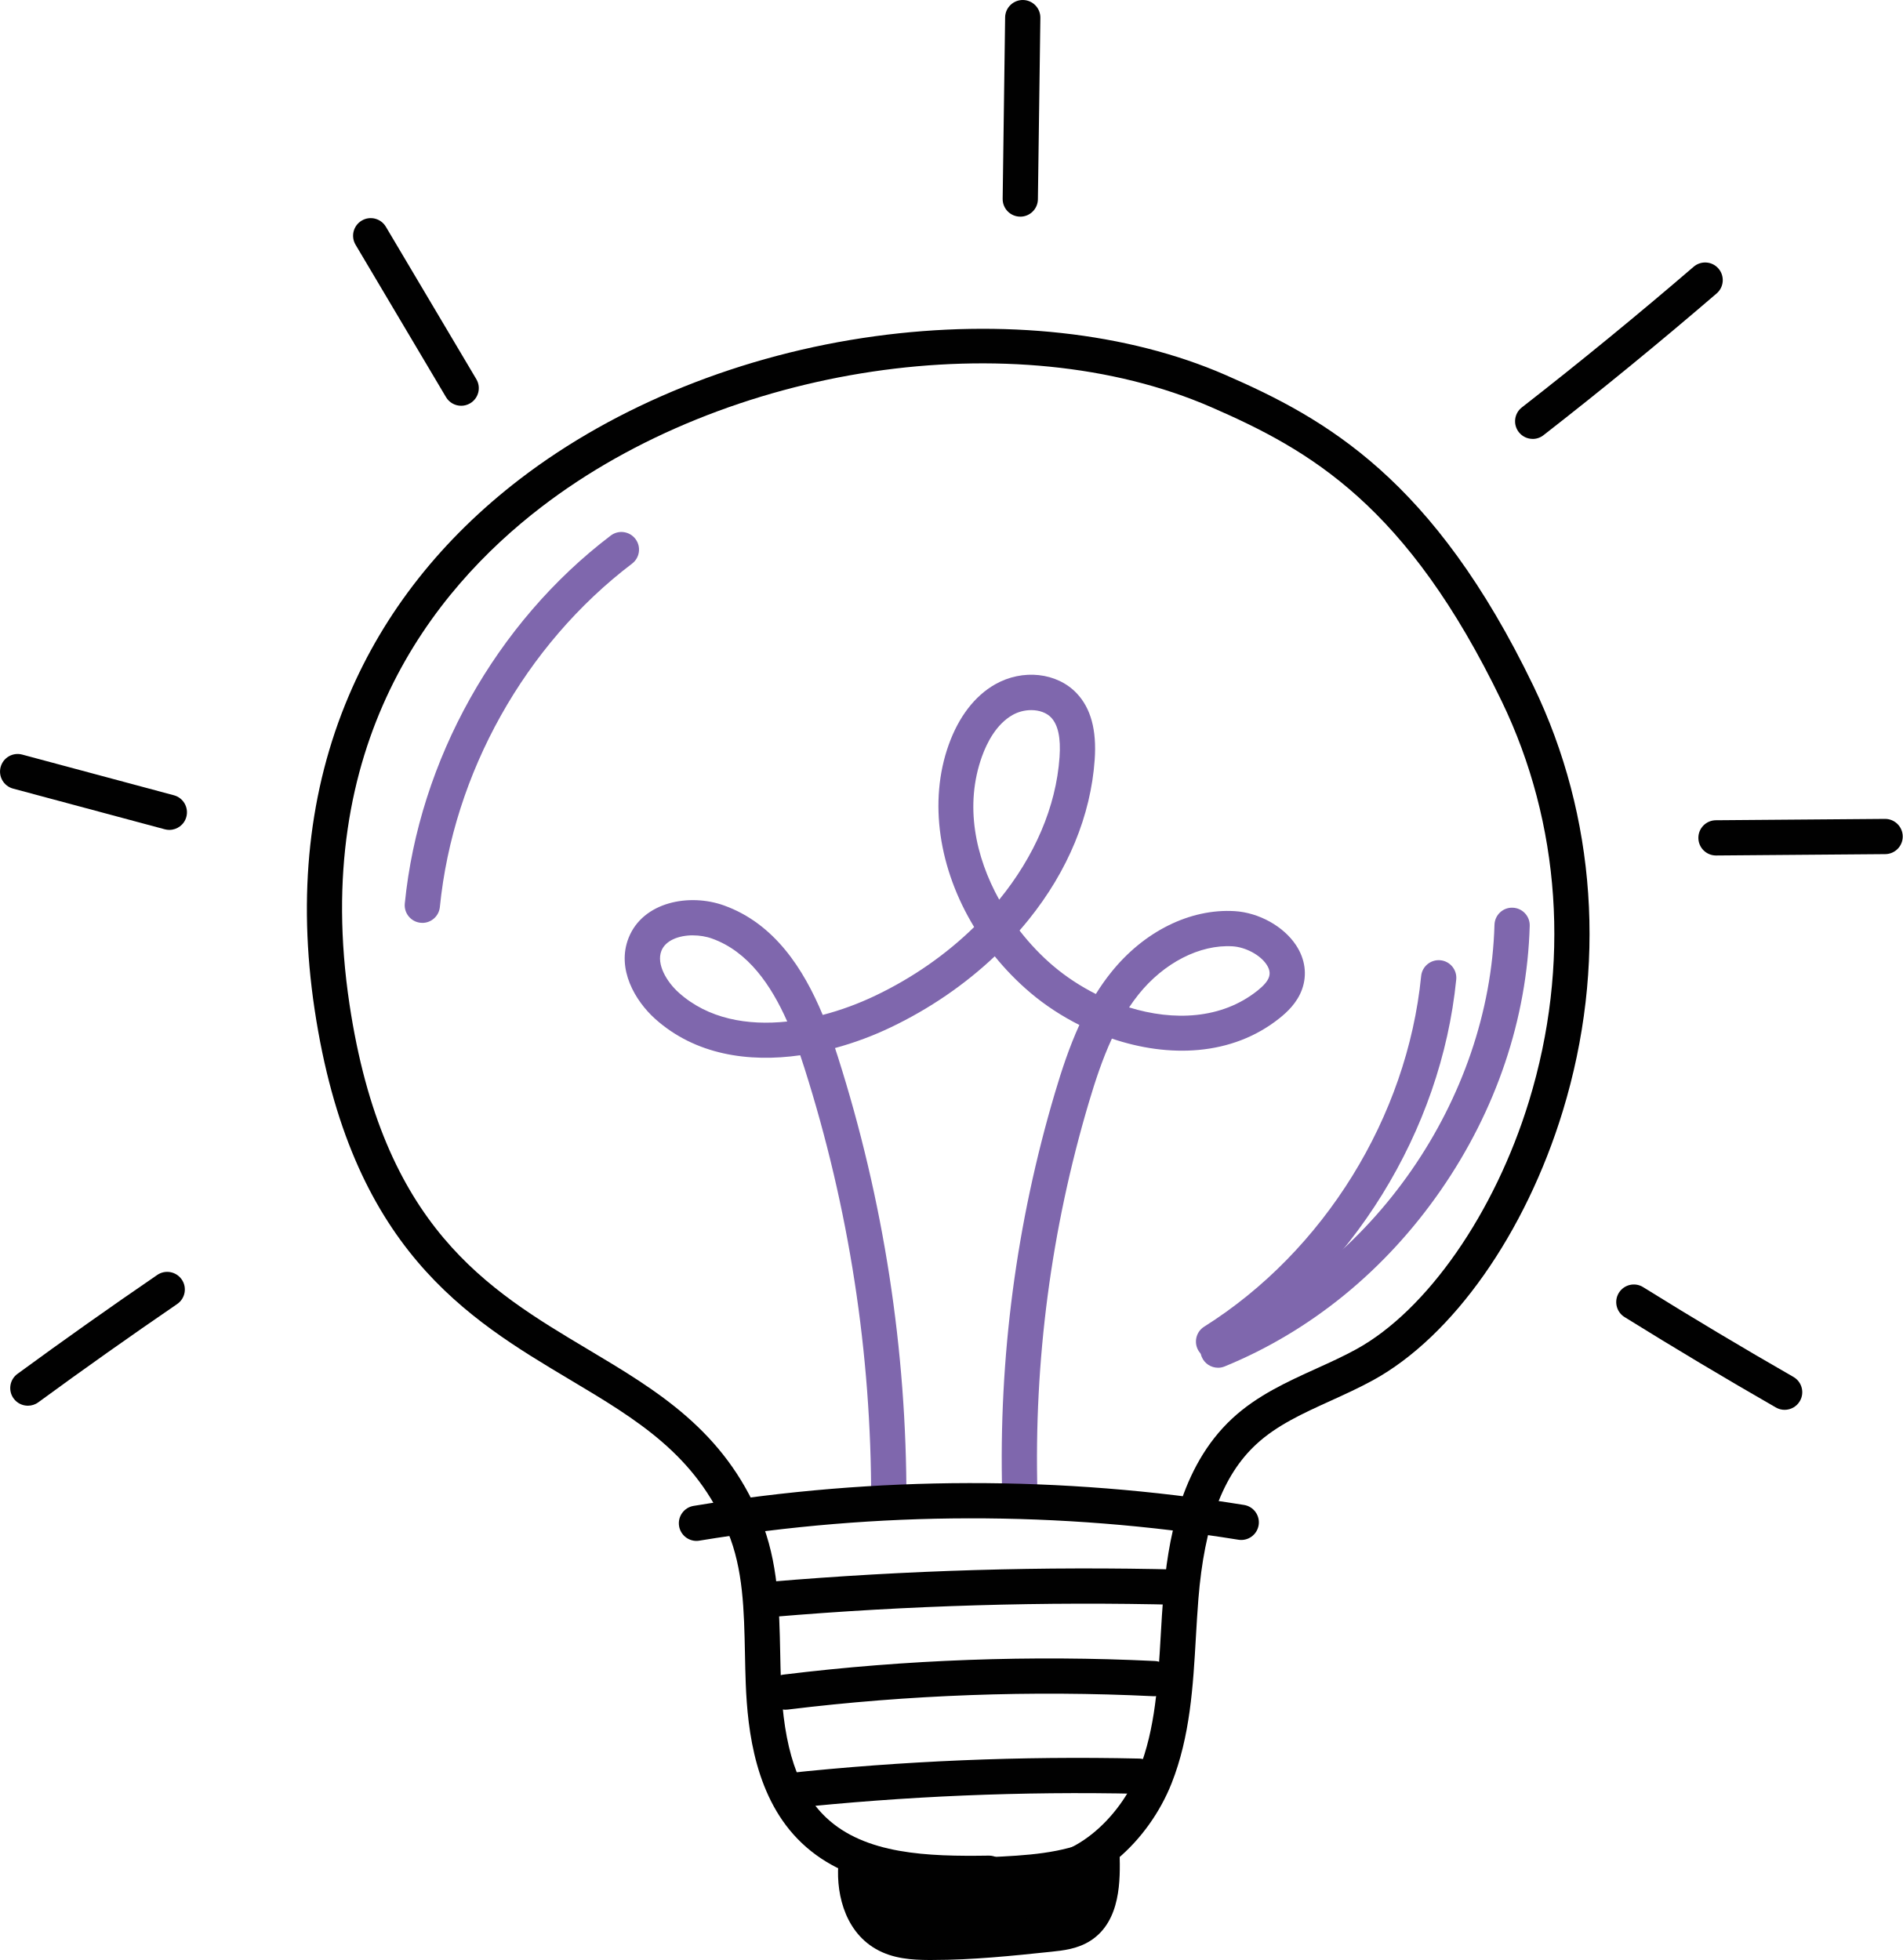
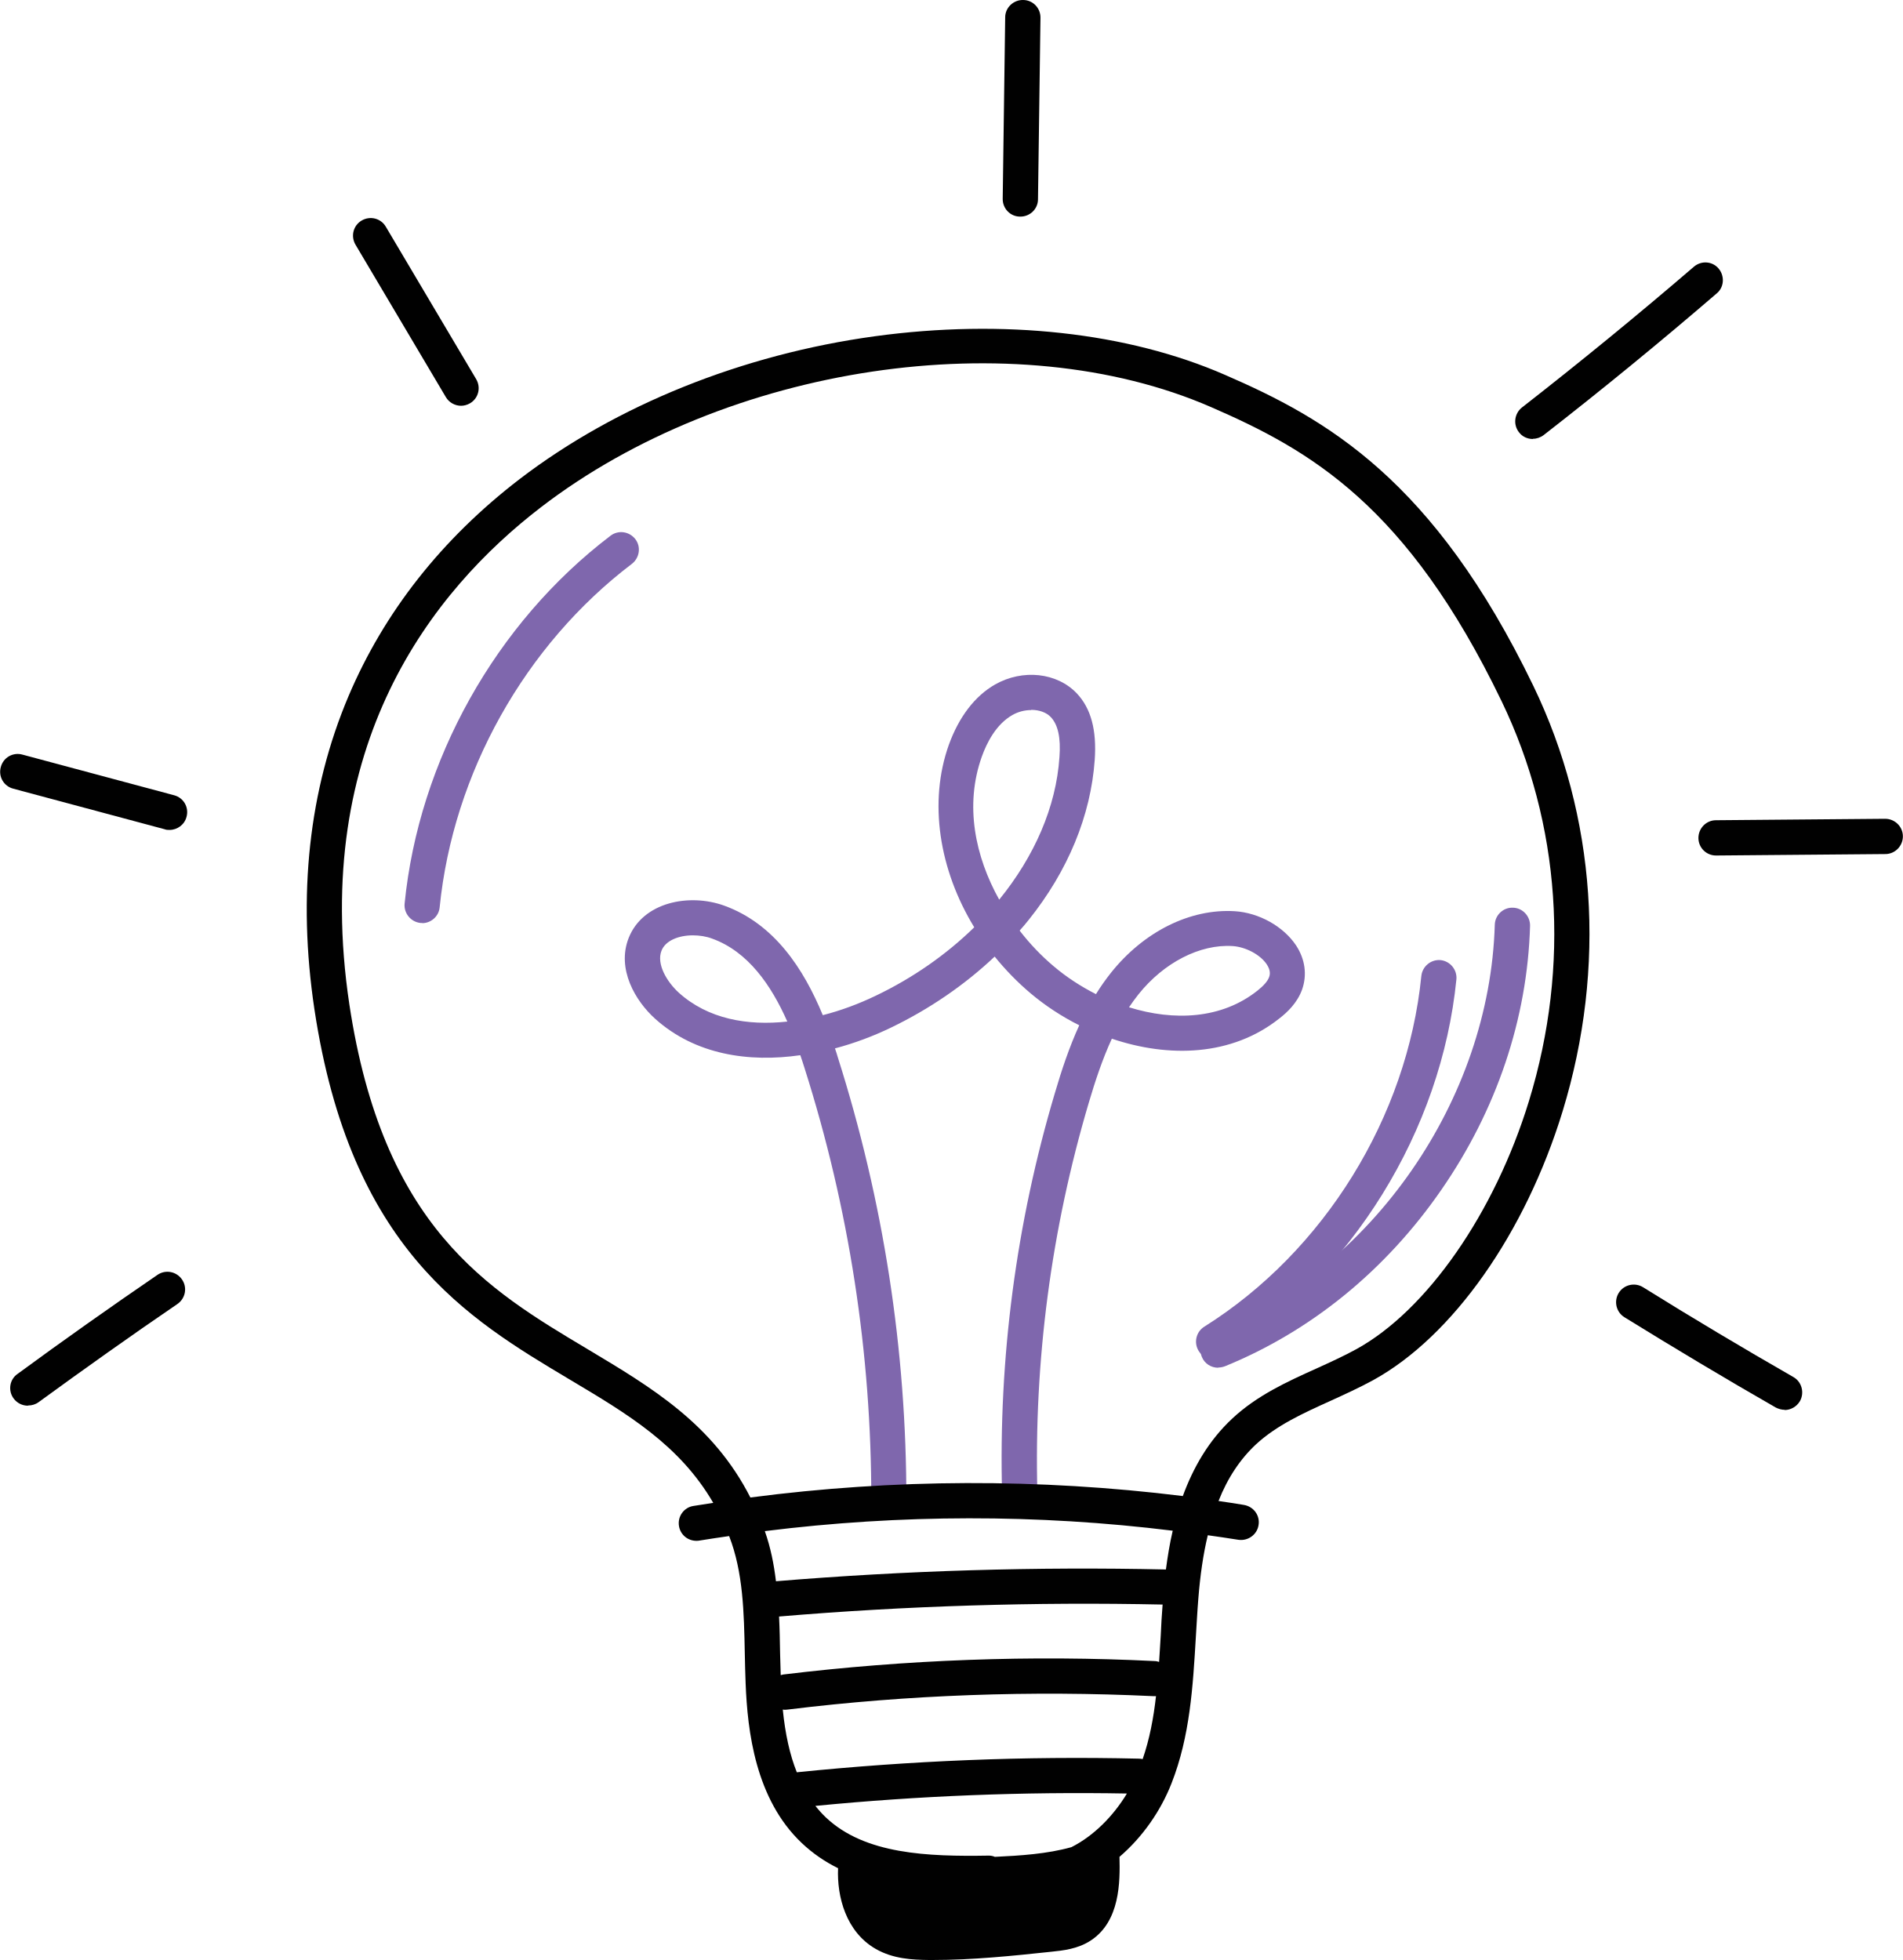
- <svg xmlns="http://www.w3.org/2000/svg" id="Layer_1" data-name="Layer 1" viewBox="0 0 687.87 708.66">
+ <svg xmlns="http://www.w3.org/2000/svg" id="Layer_1" viewBox="0 0 92.22 95.01">
  <defs>
-     <style>
-       .cls-1 {
-         fill: #7f67ad;
-       }
- 
-       .cls-1, .cls-2 {
-         stroke-width: 0px;
-       }
- 
-       .cls-2 {
-         fill: #010101;
-       }
-     </style>
+     <style>.cls-1{fill:#7f67ad;}.cls-2{fill:#010101;}</style>
  </defs>
-   <path class="cls-1" d="M321.31,548.9h-.01c-3.52,0-6.37-2.86-6.36-6.38.1-53.16-8.03-105.79-24.15-156.44-.48-1.49-.97-3.01-1.49-4.54-18.68,2.66-37.94-.14-52.45-13.16-7.21-6.47-14.05-18.02-9.6-29.27,5.16-13.05,21.94-16.25,34.52-11.72,18.16,6.53,28.7,22.85,35.66,39.57,6.69-1.74,13.18-4.18,19.07-7,13.59-6.49,25.66-14.99,35.67-24.78-12.72-20.91-16.58-45.36-9.17-65.98,3.62-10.07,9.41-17.59,16.74-21.76,9.97-5.67,22.38-4.31,29.51,3.23,5.12,5.42,7.25,13.27,6.5,24-1.41,20.22-9.67,40.22-23.89,57.86-1.07,1.32-2.16,2.63-3.28,3.91,3.76,4.85,7.92,9.19,12.23,12.84,4.56,3.86,9.77,7.3,15.36,10.11,1.66-2.67,3.47-5.27,5.47-7.76,11.88-14.87,28.59-23.16,44.7-22.2,8.78.53,17.71,5.49,22.22,12.35,3.29,4.99,4.05,10.66,2.14,15.95-1.77,4.92-5.48,8.29-8.12,10.4-17.27,13.81-40.16,14.32-60.61,7.39-3.45,7.45-6.05,15.4-8.36,23.18-13.6,45.81-19.85,93.26-18.56,141.02.09,3.52-2.68,6.45-6.2,6.54-3.53.09-6.45-2.68-6.54-6.2-1.32-49.11,5.1-97.9,19.09-144.99,2.42-8.15,5.16-16.49,8.81-24.48-6.43-3.23-12.4-7.16-17.63-11.58-4.8-4.06-9.13-8.52-12.96-13.25-10.87,10.28-23.63,19.02-37.62,25.7-6.22,2.97-13.04,5.56-20.13,7.47.37,1.1.72,2.2,1.07,3.28,16.52,51.91,24.85,105.85,24.75,160.33,0,3.51-2.86,6.36-6.37,6.36ZM250.48,338.18c-5.08,0-9.89,1.83-11.37,5.6-1.9,4.81,1.91,11.2,6.26,15.11,10.6,9.51,24.85,11.99,39.23,10.45-5.82-13.14-14.14-25.29-27.13-29.97-2.18-.79-4.61-1.18-6.98-1.18ZM408.19,364.24c16.08,4.97,33.43,4.31,46.43-6.08,2.27-1.82,3.57-3.33,4.09-4.76.34-.95.63-2.46-.8-4.62-2.3-3.5-7.61-6.35-12.35-6.63-11.8-.71-24.82,5.97-33.98,17.43-1.2,1.5-2.33,3.06-3.4,4.67ZM372.8,256.75c-2.28,0-4.67.58-6.76,1.77-5.87,3.34-9.25,10-11.04,14.99-6.35,17.67-2.39,36.26,6.23,51.78,12.71-15.58,20.56-33.5,21.81-51.51.49-6.98-.51-11.67-3.05-14.36-1.67-1.76-4.34-2.67-7.19-2.67Z" />
-   <path class="cls-2" d="M372.86,684.36c-1.98,0-3.97-.14-5.99-.43-1.83-.26-3.37-1.28-4.34-2.69-1.15,1.45-2.91,2.39-4.9,2.42-24.64.39-50.17-.61-67.77-17.28-16.78-15.9-19.6-40.54-20.26-57.68-.14-3.56-.21-7.17-.28-10.66-.32-15.8-.63-30.73-6.22-44.18-11.6-27.9-32.7-40.49-57.14-55.07-37.14-22.16-79.23-47.27-92.23-133.84-6.19-41.25-2.06-79.34,12.28-113.19,12.91-30.48,33.75-56.9,61.92-78.53,34.86-26.76,80.46-45.11,128.38-51.66,46.39-6.34,91.35-1.39,126.58,13.94,36.62,15.93,75.4,37.74,111.47,112.52,22.73,47.11,26.5,101.69,10.61,153.7-13.5,44.18-39.75,81.45-68.51,97.26-5.03,2.76-10.27,5.14-15.34,7.45-10.04,4.56-19.53,8.87-26.97,15.76-12.09,11.19-18.73,28.96-20.91,55.9-.37,4.58-.64,9.32-.91,13.9-1.01,17.61-2.06,35.81-8.8,52.83-8.12,20.48-27.67,39.55-50.69,39.56ZM357.53,670.92c2.17,0,4.1,1.09,5.25,2.76,1.36-1.72,3.58-2.69,5.91-2.36,18.83,2.72,36.21-14.05,43.01-31.21,5.99-15.1,6.93-31.5,7.93-48.86.27-4.65.54-9.46.93-14.19,1.54-19.08,5.8-46.49,24.95-64.22,8.95-8.29,19.83-13.23,30.36-18.01,5.07-2.3,9.87-4.48,14.47-7.01,25.57-14.06,50.09-49.31,62.46-89.82,14.95-48.93,11.43-100.23-9.9-144.44-34.21-70.9-69.22-90.77-105.08-106.37-70.97-30.87-175.06-15.34-242.12,36.14-39.41,30.25-83.43,85.99-69.36,179.72,12.1,80.61,49.75,103.07,86.15,124.79,25.28,15.08,49.16,29.33,62.38,61.12,6.52,15.68,6.86,32.52,7.19,48.81.07,3.44.14,6.99.28,10.44.91,23.71,6.09,39.25,16.29,48.92,14.11,13.37,36.78,14.14,58.8,13.79.03,0,.07,0,.1,0Z" />
-   <path class="cls-2" d="M251.78,557.13c-3.06,0-5.76-2.22-6.28-5.34-.57-3.47,1.78-6.75,5.25-7.32,66-10.88,132.95-10.99,198.99-.34,3.47.56,5.84,3.83,5.28,7.3-.56,3.47-3.83,5.84-7.3,5.28-64.68-10.44-130.25-10.32-194.89.33-.35.06-.7.09-1.04.09Z" />
-   <path class="cls-2" d="M278.95,584.62c-3.28,0-6.06-2.51-6.34-5.83-.3-3.51,2.3-6.59,5.81-6.89,49.12-4.16,99-5.64,148.28-4.39,3.52.09,6.3,3.01,6.21,6.53-.09,3.52-3,6.32-6.53,6.21-48.81-1.23-98.23.23-146.88,4.35-.18.02-.36.02-.54.02Z" />
-   <path class="cls-2" d="M284.02,618.17c-3.17,0-5.92-2.37-6.32-5.6-.43-3.49,2.06-6.67,5.55-7.1,44.4-5.44,89.57-7.09,134.25-4.91,3.51.17,6.22,3.16,6.05,6.67-.17,3.51-3.16,6.23-6.67,6.05-43.96-2.14-88.4-.52-132.08,4.83-.26.03-.52.05-.78.05Z" />
-   <path class="cls-2" d="M284.72,653.89c-3.22,0-5.98-2.43-6.33-5.7-.37-3.5,2.16-6.64,5.66-7.01,42.28-4.51,85.27-6.31,127.77-5.35,3.52.08,6.31,2.99,6.23,6.51-.08,3.52-3,6.3-6.51,6.23-41.96-.94-84.4.84-126.13,5.29-.23.02-.46.04-.68.04Z" />
-   <g>
-     <path class="cls-2" d="M309.59,673.05c-1.19,9.83,1.64,21.14,10.22,26.09,4.81,2.78,10.61,3.11,16.16,3.15,14.53.09,29.01-1.43,43.46-2.94,3.97-.42,8.1-.89,11.44-3.06,7.52-4.88,7.77-15.6,7.54-25.71-12.46,5.86-26.63,6.61-40.38,7.26-15.56.73-31.65,1.39-46.18-4.21l-2.25-.56Z" />
-     <path class="cls-2" d="M337.15,708.66c-.41,0-.82,0-1.23,0-6.05-.04-13.03-.38-19.31-4-11.92-6.88-14.65-21.74-13.36-32.37.22-1.81,1.21-3.45,2.72-4.48,1.51-1.03,3.38-1.37,5.16-.93l2.25.56c.25.06.5.14.74.24,13.53,5.21,29.5,4.46,43.59,3.79,13.01-.61,26.47-1.25,37.97-6.66,1.95-.92,4.23-.79,6.07.35,1.83,1.13,2.97,3.12,3.02,5.27.2,9,.54,24.06-10.44,31.19-4.7,3.05-10,3.61-14.25,4.05-13.99,1.47-28.45,2.98-42.93,2.98ZM316.03,681.68c.77,4.98,2.95,9.63,6.96,11.94,3.58,2.07,8.59,2.27,13.01,2.29,14.19.07,28.71-1.44,42.76-2.91,3.05-.32,6.5-.68,8.64-2.07,2.95-1.92,4.1-6.11,4.5-11.12-11.21,3.32-22.94,3.87-33.57,4.37-13.3.63-28.14,1.33-42.29-2.52Z" />
-   </g>
-   <path class="cls-2" d="M368.85,78.33s-.06,0-.09,0c-3.52-.05-6.33-2.94-6.28-6.46l.89-65.59c.05-3.52,2.96-6.32,6.46-6.28,3.52.05,6.33,2.94,6.28,6.46l-.89,65.59c-.05,3.49-2.89,6.29-6.37,6.29Z" />
-   <path class="cls-2" d="M554.1,158.69c-1.9,0-3.77-.84-5.03-2.45-2.16-2.78-1.67-6.78,1.11-8.94,21.01-16.38,41.91-33.49,62.11-50.86,2.67-2.29,6.69-1.99,8.98.68,2.29,2.67,1.99,6.69-.68,8.98-20.36,17.5-41.41,34.75-62.59,51.25-1.16.91-2.54,1.35-3.91,1.35Z" />
-   <path class="cls-2" d="M645.18,509.74c-1.08,0-2.17-.27-3.17-.85-18.35-10.53-36.75-21.53-54.71-32.69-2.99-1.86-3.9-5.79-2.05-8.77,1.86-2.99,5.79-3.91,8.77-2.05,17.83,11.09,36.11,22.01,54.33,32.46,3.05,1.75,4.11,5.65,2.35,8.7-1.18,2.05-3.32,3.2-5.53,3.2Z" />
-   <path class="cls-2" d="M166.73,146.71c-2.18,0-4.29-1.11-5.49-3.12l-32.7-55.1c-1.8-3.03-.8-6.93,2.23-8.73,3.03-1.8,6.93-.8,8.73,2.23l32.7,55.1c1.8,3.03.8,6.93-2.23,8.73-1.02.6-2.14.89-3.25.89Z" />
-   <path class="cls-2" d="M61.22,300.06c-.55,0-1.1-.07-1.65-.22l-54.84-14.71c-3.4-.91-5.41-4.41-4.5-7.8.91-3.4,4.41-5.42,7.8-4.5l54.84,14.71c3.4.91,5.41,4.41,4.5,7.8-.76,2.85-3.34,4.72-6.15,4.72Z" />
-   <path class="cls-2" d="M10.08,508.25c-1.96,0-3.9-.9-5.15-2.61-2.08-2.84-1.46-6.83,1.38-8.9,16.58-12.14,33.58-24.17,50.54-35.77,2.9-1.99,6.87-1.24,8.86,1.66,1.99,2.9,1.24,6.87-1.66,8.86-16.84,11.52-33.73,23.47-50.2,35.53-1.13.83-2.45,1.23-3.76,1.23Z" />
-   <path class="cls-2" d="M620.36,309.31c-3.49,0-6.34-2.82-6.37-6.32-.03-3.52,2.8-6.39,6.32-6.42l61.14-.49c3.48-.03,6.39,2.8,6.42,6.32.03,3.52-2.8,6.39-6.32,6.42l-61.14.49h-.05Z" />
-   <path class="cls-1" d="M152.69,333.67c-.21,0-.42-.01-.64-.03-3.5-.35-6.06-3.47-5.71-6.97,5.16-51.81,32.99-101.54,74.45-133.03,2.8-2.13,6.8-1.58,8.93,1.22,2.13,2.8,1.58,6.8-1.22,8.93-38.69,29.39-64.66,75.8-69.48,124.15-.33,3.29-3.1,5.74-6.33,5.74Z" />
-   <path class="cls-1" d="M438.73,491.44c-2.12,0-4.19-1.05-5.4-2.98-1.87-2.98-.98-6.91,2-8.79,43.32-27.26,73.38-75.84,78.44-126.77.35-3.5,3.47-6.05,6.97-5.71,3.5.35,6.06,3.47,5.71,6.97-5.44,54.76-37.76,106.99-84.33,136.3-1.05.66-2.23.98-3.39.98Z" />
-   <path class="cls-1" d="M440.33,494.52c-2.51,0-4.89-1.49-5.9-3.96-1.33-3.26.23-6.98,3.48-8.31,58.47-23.92,100.57-84.72,102.37-147.87.1-3.52,3.03-6.32,6.55-6.19,3.52.1,6.29,3.03,6.19,6.55-.96,33.54-12.07,66.59-32.14,95.58-20.07,28.99-47.09,51.02-78.14,63.73-.79.32-1.61.48-2.41.48Z" />
+   <path class="cls-1" d="M43.08,73.59h0c-.47,0-.85-.38-.85-.86.01-7.13-1.08-14.18-3.24-20.97-.06-.2-.13-.4-.2-.61-2.5.36-5.09-.02-7.03-1.76-.97-.87-1.88-2.42-1.29-3.92.69-1.75,2.94-2.18,4.63-1.57,2.43.88,3.85,3.06,4.78,5.31.9-.23,1.77-.56,2.56-.94,1.82-.87,3.44-2.01,4.78-3.32-1.71-2.8-2.22-6.08-1.23-8.85.49-1.35,1.26-2.36,2.24-2.92,1.34-.76,3-.58,3.96.43.69.73.97,1.78.87,3.22-.19,2.71-1.3,5.39-3.2,7.76-.14.18-.29.35-.44.52.5.65,1.06,1.23,1.64,1.72.61.52,1.31.98,2.06,1.36.22-.36.47-.71.73-1.04,1.59-1.99,3.83-3.11,5.99-2.98,1.18.07,2.37.74,2.98,1.66.44.67.54,1.43.29,2.14-.24.66-.73,1.11-1.09,1.39-2.32,1.85-5.38,1.92-8.13.99-.46,1-.81,2.06-1.12,3.11-1.82,6.14-2.66,12.5-2.49,18.91.01.47-.36.86-.83.88-.47.01-.86-.36-.88-.83-.18-6.58.68-13.13,2.56-19.44.32-1.09.69-2.21,1.18-3.28-.86-.43-1.66-.96-2.36-1.55-.64-.54-1.22-1.14-1.74-1.78-1.46,1.38-3.17,2.55-5.04,3.45-.83.4-1.75.75-2.7,1,.05.15.1.29.14.44,2.21,6.96,3.33,14.19,3.32,21.5,0,.47-.38.85-.85.85h0ZM33.58,45.34c-.68,0-1.33.25-1.52.75-.25.64.26,1.5.84,2.03,1.42,1.28,3.33,1.61,5.26,1.4-.78-1.76-1.9-3.39-3.64-4.02-.29-.11-.62-.16-.94-.16h0ZM54.73,48.83c2.16.67,4.48.58,6.23-.82.3-.24.48-.45.55-.64.05-.13.08-.33-.11-.62-.31-.47-1.02-.85-1.66-.89-1.58-.1-3.33.8-4.56,2.34-.16.2-.31.41-.46.63h0ZM49.98,34.42c-.31,0-.63.08-.91.24-.79.45-1.24,1.34-1.48,2.01-.85,2.37-.32,4.86.84,6.94,1.7-2.09,2.76-4.49,2.92-6.91.07-.94-.07-1.56-.41-1.93-.22-.24-.58-.36-.96-.36h0Z" />
+   <path class="cls-2" d="M74.32,33.25c-4.84-10.02-10.04-12.95-14.95-15.08-4.72-2.06-10.75-2.72-16.97-1.87-6.42.88-12.53,3.34-17.21,6.92-3.78,2.9-6.57,6.45-8.3,10.53-1.92,4.54-2.48,9.65-1.65,15.18,1.75,11.6,7.39,14.97,12.37,17.94,2.84,1.69,5.33,3.18,6.96,5.98-.32.05-.64.1-.96.15-.46.07-.78.51-.7.98.07.42.43.71.84.71.05,0,.1,0,.14-.01.48-.08.97-.15,1.45-.22.68,1.75.72,3.68.76,5.72.01.47.02.95.04,1.43.09,2.3.47,5.6,2.72,7.73.54.51,1.13.91,1.76,1.22-.06,1.37.38,3.08,1.82,3.91.85.49,1.78.53,2.59.54h.17c1.94,0,3.88-.2,5.75-.4.57-.06,1.28-.13,1.91-.54,1.43-.93,1.43-2.84,1.4-4.06,1.12-.96,2-2.23,2.52-3.56.9-2.28,1.04-4.72,1.18-7.08.04-.62.07-1.25.12-1.86.09-1.15.24-2.18.46-3.09.49.07.99.14,1.48.22.47.07.91-.25.98-.71.08-.47-.24-.9-.71-.98-.41-.07-.82-.13-1.23-.19.45-1.14,1.06-2.04,1.82-2.75,1-.92,2.27-1.5,3.62-2.11.68-.31,1.38-.63,2.06-1,3.85-2.12,7.37-7.12,9.18-13.04,2.13-6.97,1.63-14.29-1.42-20.61ZM51.93,89.54c-1.18.33-2.46.41-3.71.47-.09-.04-.19-.06-.29-.06h-.01c-2.96.05-6-.06-7.89-1.85-.18-.17-.35-.36-.51-.56,5.01-.49,10.08-.69,15.1-.6-.65,1.08-1.6,2.05-2.69,2.6ZM55.38,85.27c-.06-.01-.11-.02-.17-.02-5.52-.13-11.09.1-16.59.66-.34-.85-.56-1.85-.68-3.04.04.01.08.01.13.01.04,0,.07-.01.11-.01,5.86-.72,11.81-.93,17.71-.65.05,0,.1,0,.14,0-.12,1.06-.31,2.08-.65,3.06ZM56.26,79.27c-.03.44-.05.87-.08,1.29-.07-.02-.14-.04-.21-.04-5.99-.3-12.05-.07-18,.65-.04.01-.09.02-.13.03-.01-.35-.02-.71-.03-1.06-.01-.59-.02-1.18-.05-1.78,6.16-.52,12.41-.71,18.59-.58-.04.5-.07,1-.09,1.49ZM56.51,76.08c-6.28-.14-12.63.05-18.9.57-.1-.83-.26-1.64-.54-2.43,6.58-.82,13.2-.83,19.77-.02-.15.64-.25,1.28-.33,1.88ZM74.11,53.36c-1.66,5.43-4.95,10.16-8.37,12.04-.62.34-1.26.63-1.94.94-1.42.64-2.87,1.3-4.07,2.42-1.15,1.07-1.9,2.39-2.4,3.76-6.97-.86-14-.84-20.96.07-1.82-3.57-4.78-5.33-7.89-7.19-4.88-2.91-9.92-5.92-11.55-16.73-1.88-12.56,4.02-20.04,9.3-24.09,8.99-6.9,22.95-8.99,32.46-4.85,4.81,2.09,9.51,4.76,14.09,14.26,2.86,5.93,3.34,12.81,1.33,19.37Z" />
+   <path class="cls-2" d="M49.45,10.5h-.01c-.47,0-.85-.39-.84-.87l.12-8.79c0-.47.4-.85.87-.84.47,0,.85.39.84.87l-.12,8.79c0,.47-.39.84-.85.84h0Z" />
+   <path class="cls-2" d="M74.29,21.28c-.25,0-.51-.11-.67-.33-.29-.37-.22-.91.15-1.2,2.82-2.2,5.62-4.49,8.33-6.82.36-.31.9-.27,1.2.09s.27.9-.09,1.2c-2.73,2.35-5.55,4.66-8.39,6.87-.16.12-.34.18-.52.18h0Z" />
+   <path class="cls-2" d="M86.5,68.34c-.14,0-.29-.04-.43-.11-2.46-1.41-4.93-2.89-7.34-4.38-.4-.25-.52-.78-.27-1.18.25-.4.78-.52,1.18-.27,2.39,1.49,4.84,2.95,7.28,4.35.41.23.55.76.32,1.17-.16.27-.45.43-.74.43h0Z" />
+   <path class="cls-2" d="M22.35,19.67c-.29,0-.58-.15-.74-.42l-4.38-7.39c-.24-.41-.11-.93.3-1.17s.93-.11,1.17.3l4.38,7.39c.24.41.11.93-.3,1.17-.14.08-.29.12-.44.12h0Z" />
+   <path class="cls-2" d="M8.21,40.23c-.07,0-.15,0-.22-.03l-7.35-1.97c-.46-.12-.73-.59-.6-1.05.12-.46.59-.73,1.05-.6l7.35,1.97c.46.12.73.59.6,1.05-.1.38-.45.63-.82.63Z" />
+   <path class="cls-2" d="M1.35,68.14c-.26,0-.52-.12-.69-.35-.28-.38-.2-.92.19-1.19,2.22-1.63,4.5-3.24,6.78-4.8.39-.27.92-.17,1.19.22s.17.92-.22,1.19c-2.26,1.54-4.52,3.15-6.73,4.76-.15.11-.33.16-.5.16h0Z" />
+   <path class="cls-2" d="M83.17,41.47c-.47,0-.85-.38-.85-.85,0-.47.38-.86.85-.86l8.2-.07c.47,0,.86.38.86.85,0,.47-.38.86-.85.86l-8.2.07h0Z" />
+   <path class="cls-1" d="M20.47,44.74s-.06,0-.09,0c-.47-.05-.81-.47-.77-.93.69-6.95,4.42-13.61,9.98-17.84.38-.29.91-.21,1.2.16s.21.91-.16,1.2c-5.19,3.94-8.67,10.16-9.32,16.65-.04.44-.42.77-.85.77h0Z" />
+   <path class="cls-1" d="M58.82,65.89c-.28,0-.56-.14-.72-.4-.25-.4-.13-.93.27-1.18,5.81-3.65,9.84-10.17,10.52-17,.05-.47.47-.81.93-.77.47.05.81.47.77.93-.73,7.34-5.06,14.34-11.31,18.27-.14.09-.3.13-.45.13h0Z" />
+   <path class="cls-1" d="M59.04,66.3c-.34,0-.66-.2-.79-.53-.18-.44.03-.94.47-1.11,7.84-3.21,13.48-11.36,13.73-19.83.01-.47.41-.85.88-.83.47.01.84.41.83.88-.13,4.5-1.62,8.93-4.31,12.81-2.69,3.89-6.31,6.84-10.48,8.54-.11.04-.22.06-.32.06h0Z" />
</svg>
